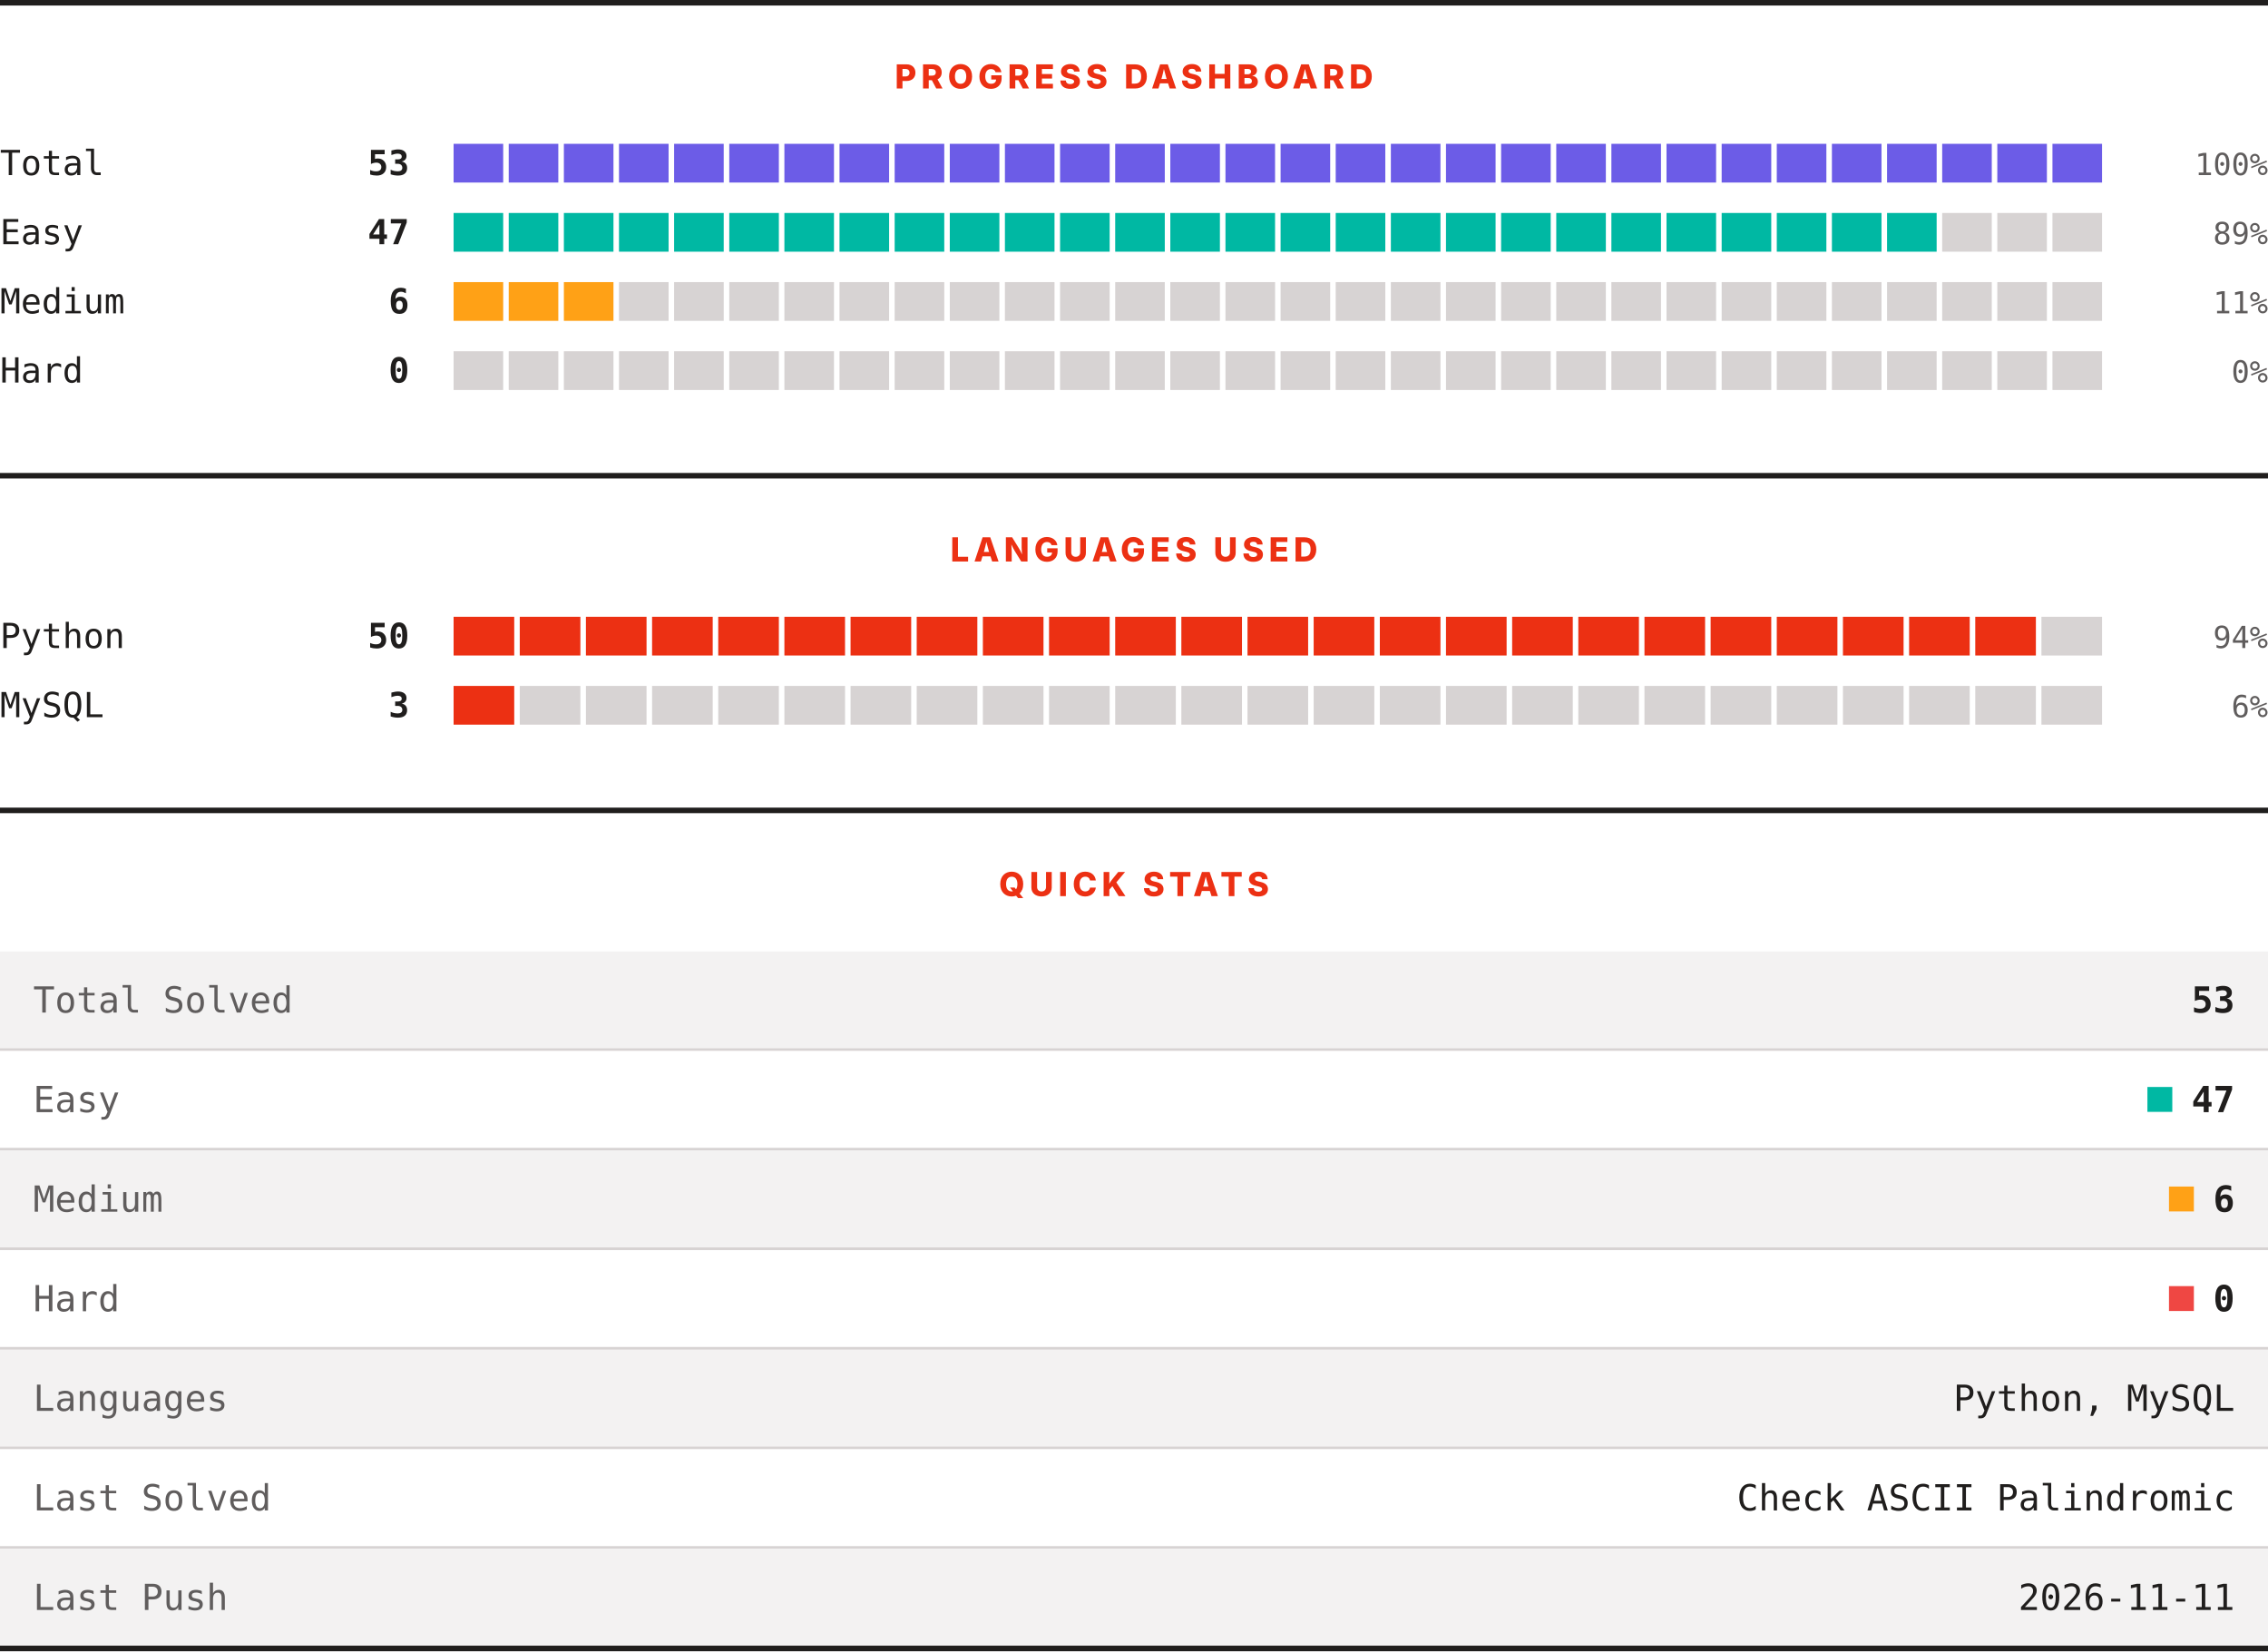
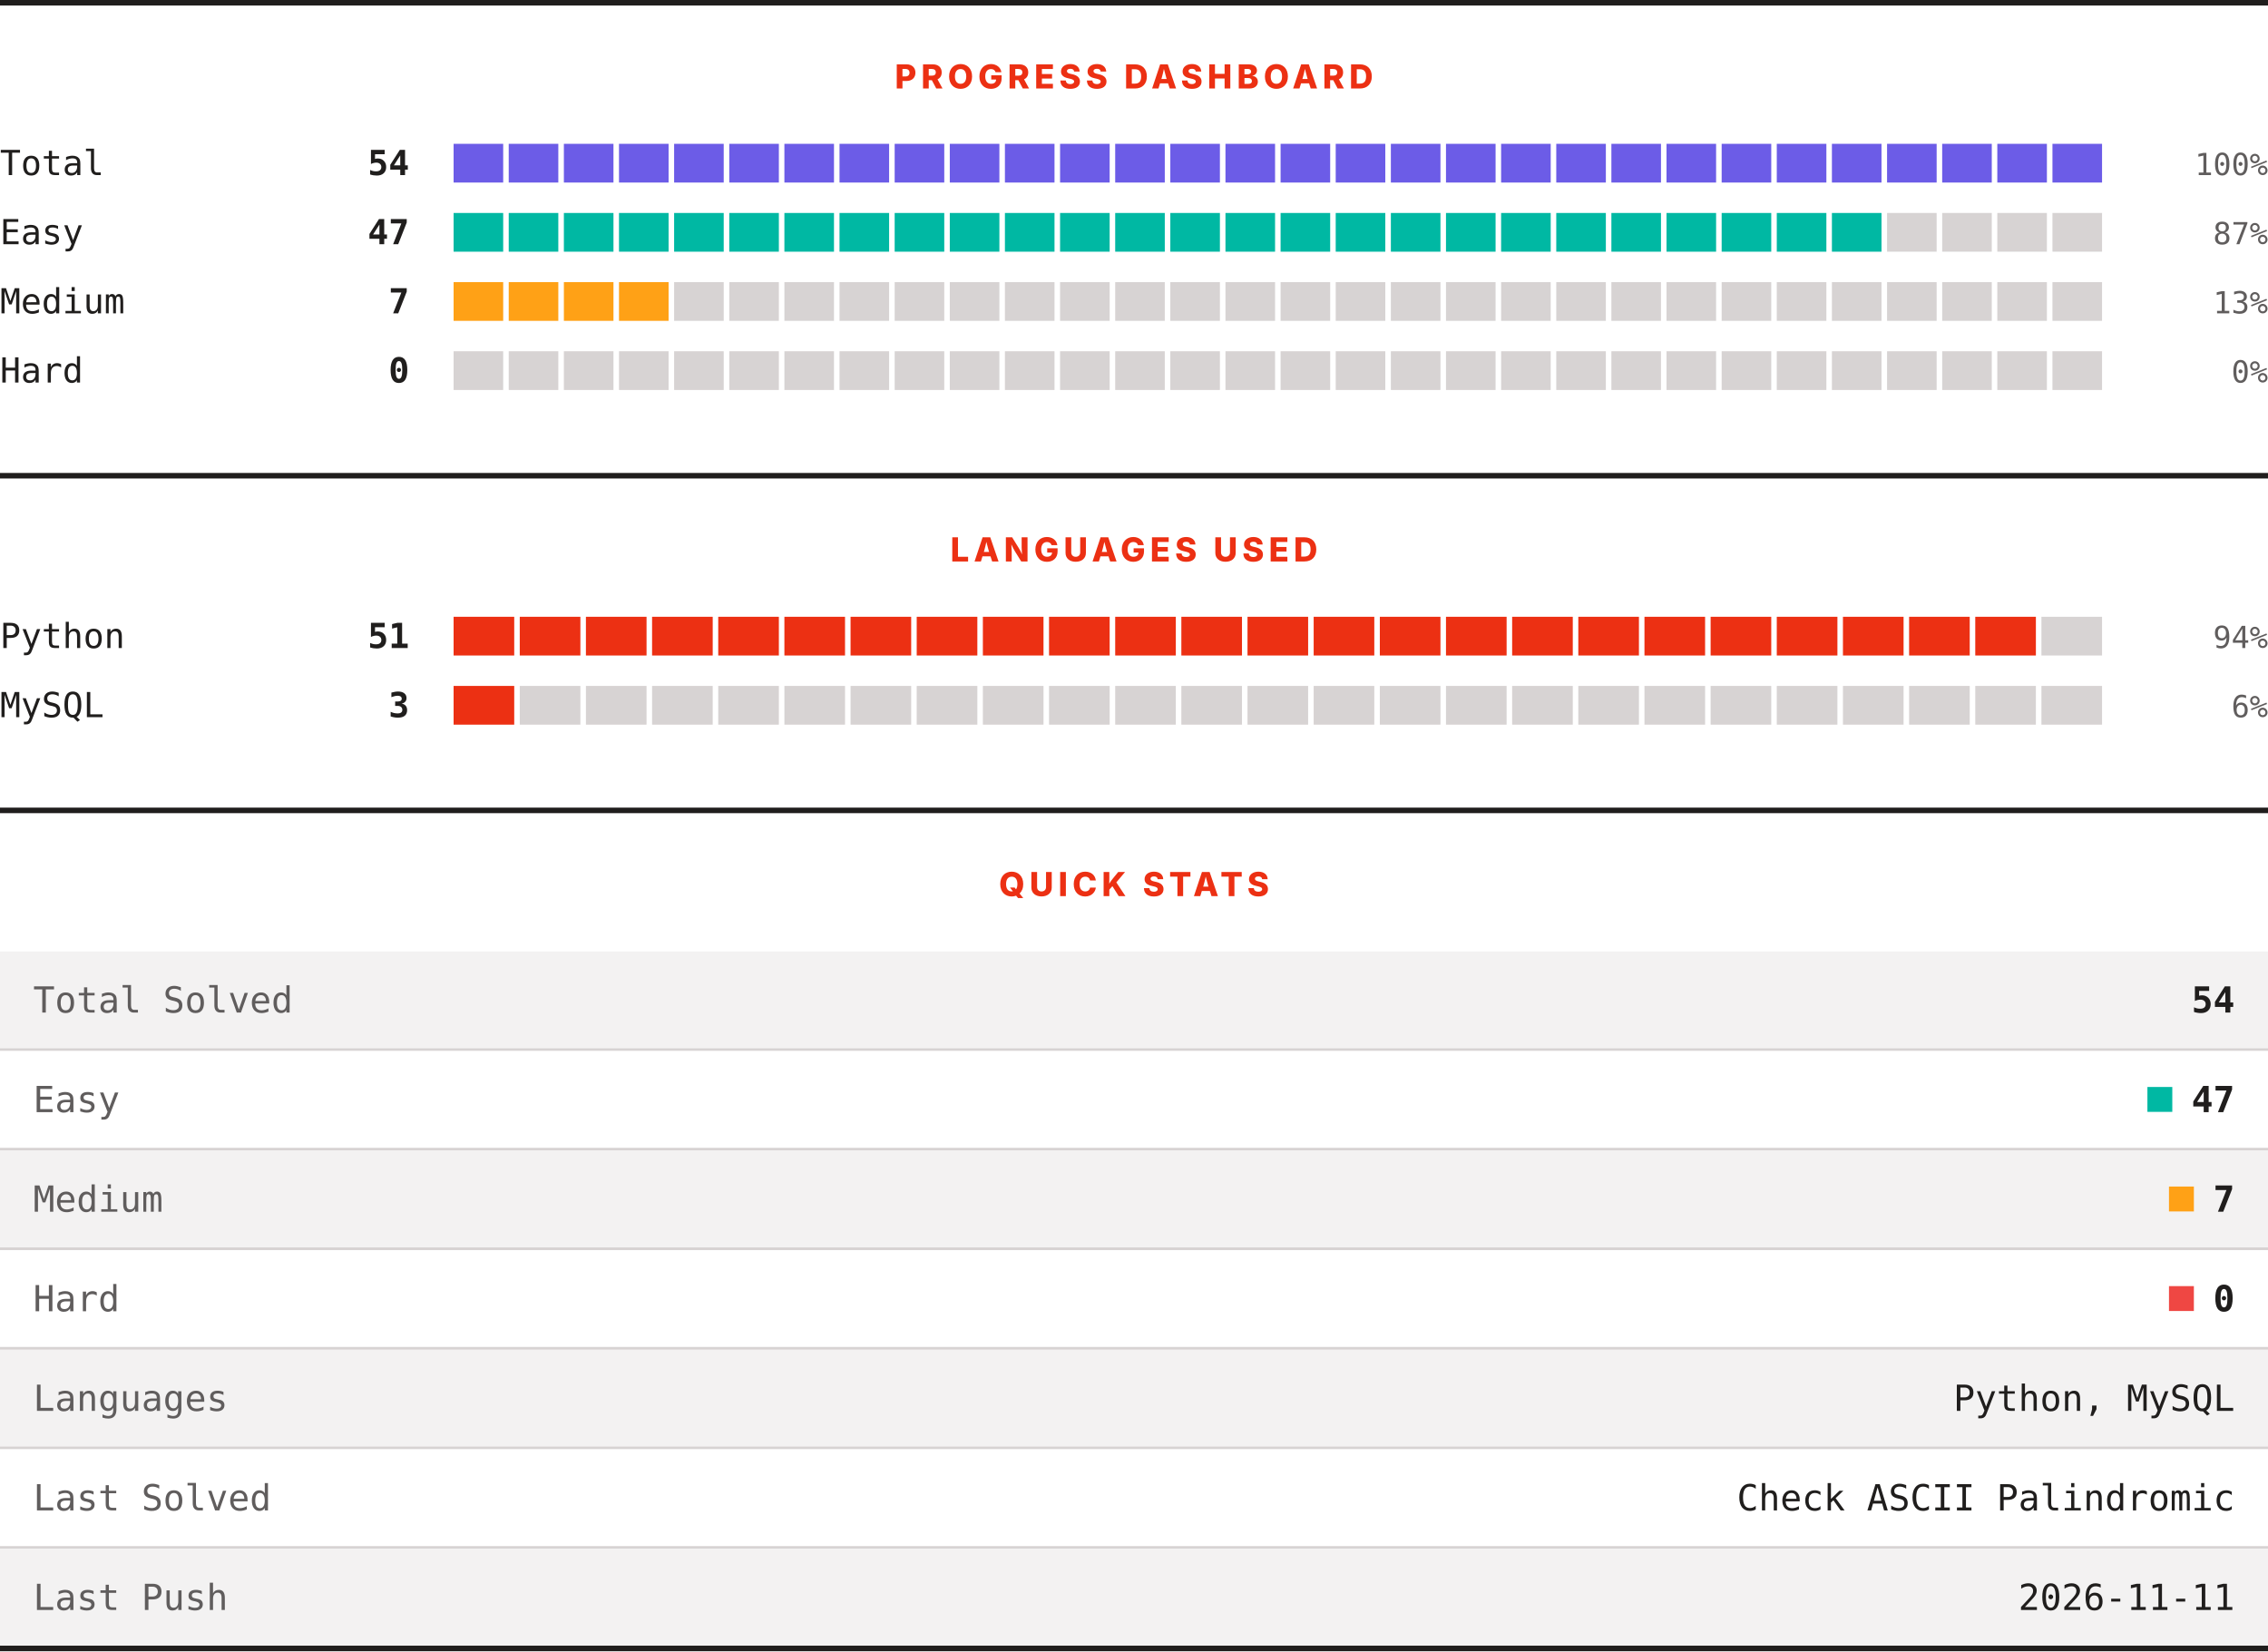
<svg xmlns="http://www.w3.org/2000/svg" width="820" height="597" viewBox="0 0 820 597" role="img" aria-label="LeetCode progress, languages and quick stats">
  <rect width="820" height="597" fill="#ffffff" />
  <rect x="0" y="0" width="820" height="2" fill="#201e1d" />
  <text x="410" y="32" text-anchor="middle" font-family="Archivo, system-ui, -apple-system, Segoe UI, sans-serif" font-size="12" font-weight="800" letter-spacing="1.68" fill="#ec3013">PROGRESS DASHBOARD</text>
  <text x="0" y="63.3" font-family="ui-monospace, SFMono-Regular, Menlo, Consolas, monospace" font-size="12.5" fill="#201e1d">Total</text>
-   <text x="148" y="63.3" text-anchor="end" font-family="ui-monospace, SFMono-Regular, Menlo, Consolas, monospace" font-size="12.5" font-weight="700" fill="#201e1d">53</text>
+   <text x="148" y="63.3" text-anchor="end" font-family="ui-monospace, SFMono-Regular, Menlo, Consolas, monospace" font-size="12.5" font-weight="700" fill="#201e1d">54</text>
  <rect x="164.00" y="52" width="17.93" height="14" fill="#6c5ce7" />
  <rect x="183.93" y="52" width="17.93" height="14" fill="#6c5ce7" />
  <rect x="203.87" y="52" width="17.93" height="14" fill="#6c5ce7" />
  <rect x="223.80" y="52" width="17.93" height="14" fill="#6c5ce7" />
  <rect x="243.73" y="52" width="17.93" height="14" fill="#6c5ce7" />
  <rect x="263.67" y="52" width="17.93" height="14" fill="#6c5ce7" />
  <rect x="283.60" y="52" width="17.93" height="14" fill="#6c5ce7" />
  <rect x="303.53" y="52" width="17.93" height="14" fill="#6c5ce7" />
  <rect x="323.47" y="52" width="17.93" height="14" fill="#6c5ce7" />
  <rect x="343.40" y="52" width="17.93" height="14" fill="#6c5ce7" />
  <rect x="363.33" y="52" width="17.93" height="14" fill="#6c5ce7" />
  <rect x="383.27" y="52" width="17.93" height="14" fill="#6c5ce7" />
  <rect x="403.20" y="52" width="17.93" height="14" fill="#6c5ce7" />
  <rect x="423.13" y="52" width="17.93" height="14" fill="#6c5ce7" />
  <rect x="443.07" y="52" width="17.93" height="14" fill="#6c5ce7" />
  <rect x="463.00" y="52" width="17.93" height="14" fill="#6c5ce7" />
  <rect x="482.93" y="52" width="17.93" height="14" fill="#6c5ce7" />
  <rect x="502.87" y="52" width="17.93" height="14" fill="#6c5ce7" />
  <rect x="522.80" y="52" width="17.93" height="14" fill="#6c5ce7" />
  <rect x="542.73" y="52" width="17.93" height="14" fill="#6c5ce7" />
  <rect x="562.67" y="52" width="17.93" height="14" fill="#6c5ce7" />
  <rect x="582.60" y="52" width="17.93" height="14" fill="#6c5ce7" />
  <rect x="602.53" y="52" width="17.93" height="14" fill="#6c5ce7" />
  <rect x="622.47" y="52" width="17.93" height="14" fill="#6c5ce7" />
  <rect x="642.40" y="52" width="17.93" height="14" fill="#6c5ce7" />
  <rect x="662.33" y="52" width="17.93" height="14" fill="#6c5ce7" />
  <rect x="682.27" y="52" width="17.93" height="14" fill="#6c5ce7" />
  <rect x="702.20" y="52" width="17.93" height="14" fill="#6c5ce7" />
  <rect x="722.13" y="52" width="17.93" height="14" fill="#6c5ce7" />
  <rect x="742.07" y="52" width="17.93" height="14" fill="#6c5ce7" />
  <text x="820" y="63.3" text-anchor="end" font-family="ui-monospace, SFMono-Regular, Menlo, Consolas, monospace" font-size="11" fill="#605d5d">100%</text>
  <text x="0" y="88.3" font-family="ui-monospace, SFMono-Regular, Menlo, Consolas, monospace" font-size="12.5" fill="#201e1d">Easy</text>
  <text x="148" y="88.3" text-anchor="end" font-family="ui-monospace, SFMono-Regular, Menlo, Consolas, monospace" font-size="12.5" font-weight="700" fill="#201e1d">47</text>
  <rect x="164.00" y="77" width="17.93" height="14" fill="#00b8a3" />
  <rect x="183.93" y="77" width="17.93" height="14" fill="#00b8a3" />
  <rect x="203.87" y="77" width="17.93" height="14" fill="#00b8a3" />
  <rect x="223.80" y="77" width="17.93" height="14" fill="#00b8a3" />
  <rect x="243.73" y="77" width="17.93" height="14" fill="#00b8a3" />
  <rect x="263.67" y="77" width="17.93" height="14" fill="#00b8a3" />
  <rect x="283.60" y="77" width="17.93" height="14" fill="#00b8a3" />
  <rect x="303.53" y="77" width="17.93" height="14" fill="#00b8a3" />
  <rect x="323.47" y="77" width="17.93" height="14" fill="#00b8a3" />
  <rect x="343.40" y="77" width="17.93" height="14" fill="#00b8a3" />
  <rect x="363.33" y="77" width="17.93" height="14" fill="#00b8a3" />
  <rect x="383.27" y="77" width="17.93" height="14" fill="#00b8a3" />
  <rect x="403.20" y="77" width="17.93" height="14" fill="#00b8a3" />
  <rect x="423.13" y="77" width="17.93" height="14" fill="#00b8a3" />
  <rect x="443.07" y="77" width="17.93" height="14" fill="#00b8a3" />
  <rect x="463.00" y="77" width="17.93" height="14" fill="#00b8a3" />
  <rect x="482.93" y="77" width="17.93" height="14" fill="#00b8a3" />
  <rect x="502.87" y="77" width="17.93" height="14" fill="#00b8a3" />
  <rect x="522.80" y="77" width="17.93" height="14" fill="#00b8a3" />
  <rect x="542.73" y="77" width="17.93" height="14" fill="#00b8a3" />
  <rect x="562.67" y="77" width="17.93" height="14" fill="#00b8a3" />
  <rect x="582.60" y="77" width="17.93" height="14" fill="#00b8a3" />
  <rect x="602.53" y="77" width="17.93" height="14" fill="#00b8a3" />
  <rect x="622.47" y="77" width="17.93" height="14" fill="#00b8a3" />
  <rect x="642.40" y="77" width="17.93" height="14" fill="#00b8a3" />
  <rect x="662.33" y="77" width="17.93" height="14" fill="#00b8a3" />
-   <rect x="682.27" y="77" width="17.93" height="14" fill="#00b8a3" />
+   <rect x="682.27" y="77" width="17.93" height="14" fill="#d7d3d3" />
  <rect x="702.20" y="77" width="17.93" height="14" fill="#d7d3d3" />
  <rect x="722.13" y="77" width="17.93" height="14" fill="#d7d3d3" />
  <rect x="742.07" y="77" width="17.93" height="14" fill="#d7d3d3" />
-   <text x="820" y="88.3" text-anchor="end" font-family="ui-monospace, SFMono-Regular, Menlo, Consolas, monospace" font-size="11" fill="#605d5d">89%</text>
+   <text x="820" y="88.3" text-anchor="end" font-family="ui-monospace, SFMono-Regular, Menlo, Consolas, monospace" font-size="11" fill="#605d5d">87%</text>
  <text x="0" y="113.3" font-family="ui-monospace, SFMono-Regular, Menlo, Consolas, monospace" font-size="12.5" fill="#201e1d">Medium</text>
-   <text x="148" y="113.3" text-anchor="end" font-family="ui-monospace, SFMono-Regular, Menlo, Consolas, monospace" font-size="12.5" font-weight="700" fill="#201e1d">6</text>
+   <text x="148" y="113.3" text-anchor="end" font-family="ui-monospace, SFMono-Regular, Menlo, Consolas, monospace" font-size="12.5" font-weight="700" fill="#201e1d">7</text>
  <rect x="164.00" y="102" width="17.93" height="14" fill="#ffa116" />
  <rect x="183.93" y="102" width="17.93" height="14" fill="#ffa116" />
  <rect x="203.87" y="102" width="17.93" height="14" fill="#ffa116" />
-   <rect x="223.80" y="102" width="17.93" height="14" fill="#d7d3d3" />
+   <rect x="223.80" y="102" width="17.93" height="14" fill="#ffa116" />
  <rect x="243.73" y="102" width="17.93" height="14" fill="#d7d3d3" />
  <rect x="263.67" y="102" width="17.93" height="14" fill="#d7d3d3" />
  <rect x="283.60" y="102" width="17.93" height="14" fill="#d7d3d3" />
  <rect x="303.53" y="102" width="17.93" height="14" fill="#d7d3d3" />
  <rect x="323.47" y="102" width="17.93" height="14" fill="#d7d3d3" />
  <rect x="343.40" y="102" width="17.93" height="14" fill="#d7d3d3" />
  <rect x="363.33" y="102" width="17.93" height="14" fill="#d7d3d3" />
  <rect x="383.27" y="102" width="17.93" height="14" fill="#d7d3d3" />
  <rect x="403.20" y="102" width="17.93" height="14" fill="#d7d3d3" />
  <rect x="423.13" y="102" width="17.93" height="14" fill="#d7d3d3" />
  <rect x="443.07" y="102" width="17.93" height="14" fill="#d7d3d3" />
  <rect x="463.00" y="102" width="17.93" height="14" fill="#d7d3d3" />
  <rect x="482.93" y="102" width="17.93" height="14" fill="#d7d3d3" />
  <rect x="502.87" y="102" width="17.93" height="14" fill="#d7d3d3" />
  <rect x="522.80" y="102" width="17.93" height="14" fill="#d7d3d3" />
  <rect x="542.73" y="102" width="17.93" height="14" fill="#d7d3d3" />
  <rect x="562.67" y="102" width="17.93" height="14" fill="#d7d3d3" />
  <rect x="582.60" y="102" width="17.93" height="14" fill="#d7d3d3" />
  <rect x="602.53" y="102" width="17.93" height="14" fill="#d7d3d3" />
  <rect x="622.47" y="102" width="17.93" height="14" fill="#d7d3d3" />
  <rect x="642.40" y="102" width="17.93" height="14" fill="#d7d3d3" />
  <rect x="662.33" y="102" width="17.93" height="14" fill="#d7d3d3" />
  <rect x="682.27" y="102" width="17.93" height="14" fill="#d7d3d3" />
  <rect x="702.20" y="102" width="17.93" height="14" fill="#d7d3d3" />
  <rect x="722.13" y="102" width="17.93" height="14" fill="#d7d3d3" />
  <rect x="742.07" y="102" width="17.93" height="14" fill="#d7d3d3" />
-   <text x="820" y="113.3" text-anchor="end" font-family="ui-monospace, SFMono-Regular, Menlo, Consolas, monospace" font-size="11" fill="#605d5d">11%</text>
+   <text x="820" y="113.3" text-anchor="end" font-family="ui-monospace, SFMono-Regular, Menlo, Consolas, monospace" font-size="11" fill="#605d5d">13%</text>
  <text x="0" y="138.3" font-family="ui-monospace, SFMono-Regular, Menlo, Consolas, monospace" font-size="12.5" fill="#201e1d">Hard</text>
  <text x="148" y="138.3" text-anchor="end" font-family="ui-monospace, SFMono-Regular, Menlo, Consolas, monospace" font-size="12.5" font-weight="700" fill="#201e1d">0</text>
  <rect x="164.00" y="127" width="17.93" height="14" fill="#d7d3d3" />
  <rect x="183.93" y="127" width="17.93" height="14" fill="#d7d3d3" />
  <rect x="203.87" y="127" width="17.93" height="14" fill="#d7d3d3" />
  <rect x="223.80" y="127" width="17.93" height="14" fill="#d7d3d3" />
  <rect x="243.73" y="127" width="17.93" height="14" fill="#d7d3d3" />
  <rect x="263.67" y="127" width="17.93" height="14" fill="#d7d3d3" />
  <rect x="283.60" y="127" width="17.93" height="14" fill="#d7d3d3" />
  <rect x="303.53" y="127" width="17.93" height="14" fill="#d7d3d3" />
  <rect x="323.47" y="127" width="17.93" height="14" fill="#d7d3d3" />
  <rect x="343.40" y="127" width="17.93" height="14" fill="#d7d3d3" />
  <rect x="363.33" y="127" width="17.93" height="14" fill="#d7d3d3" />
  <rect x="383.27" y="127" width="17.93" height="14" fill="#d7d3d3" />
  <rect x="403.20" y="127" width="17.93" height="14" fill="#d7d3d3" />
  <rect x="423.13" y="127" width="17.93" height="14" fill="#d7d3d3" />
  <rect x="443.07" y="127" width="17.93" height="14" fill="#d7d3d3" />
  <rect x="463.00" y="127" width="17.93" height="14" fill="#d7d3d3" />
  <rect x="482.93" y="127" width="17.93" height="14" fill="#d7d3d3" />
  <rect x="502.87" y="127" width="17.93" height="14" fill="#d7d3d3" />
  <rect x="522.80" y="127" width="17.93" height="14" fill="#d7d3d3" />
  <rect x="542.73" y="127" width="17.93" height="14" fill="#d7d3d3" />
  <rect x="562.67" y="127" width="17.93" height="14" fill="#d7d3d3" />
  <rect x="582.60" y="127" width="17.93" height="14" fill="#d7d3d3" />
  <rect x="602.53" y="127" width="17.93" height="14" fill="#d7d3d3" />
  <rect x="622.47" y="127" width="17.93" height="14" fill="#d7d3d3" />
  <rect x="642.40" y="127" width="17.93" height="14" fill="#d7d3d3" />
  <rect x="662.33" y="127" width="17.93" height="14" fill="#d7d3d3" />
  <rect x="682.27" y="127" width="17.93" height="14" fill="#d7d3d3" />
  <rect x="702.20" y="127" width="17.93" height="14" fill="#d7d3d3" />
  <rect x="722.13" y="127" width="17.93" height="14" fill="#d7d3d3" />
  <rect x="742.07" y="127" width="17.93" height="14" fill="#d7d3d3" />
  <text x="820" y="138.3" text-anchor="end" font-family="ui-monospace, SFMono-Regular, Menlo, Consolas, monospace" font-size="11" fill="#605d5d">0%</text>
  <rect x="0" y="171" width="820" height="2" fill="#201e1d" />
  <text x="410" y="203" text-anchor="middle" font-family="Archivo, system-ui, -apple-system, Segoe UI, sans-serif" font-size="12" font-weight="800" letter-spacing="1.68" fill="#ec3013">LANGUAGES USED</text>
  <text x="0" y="234.3" font-family="ui-monospace, SFMono-Regular, Menlo, Consolas, monospace" font-size="12.5" fill="#201e1d">Python</text>
-   <text x="148" y="234.3" text-anchor="end" font-family="ui-monospace, SFMono-Regular, Menlo, Consolas, monospace" font-size="12.5" font-weight="700" fill="#201e1d">50</text>
+   <text x="148" y="234.3" text-anchor="end" font-family="ui-monospace, SFMono-Regular, Menlo, Consolas, monospace" font-size="12.5" font-weight="700" fill="#201e1d">51</text>
  <rect x="164.00" y="223" width="21.92" height="14" fill="#ec3013" />
  <rect x="187.92" y="223" width="21.92" height="14" fill="#ec3013" />
  <rect x="211.84" y="223" width="21.92" height="14" fill="#ec3013" />
  <rect x="235.76" y="223" width="21.92" height="14" fill="#ec3013" />
  <rect x="259.68" y="223" width="21.92" height="14" fill="#ec3013" />
  <rect x="283.60" y="223" width="21.92" height="14" fill="#ec3013" />
  <rect x="307.52" y="223" width="21.92" height="14" fill="#ec3013" />
  <rect x="331.44" y="223" width="21.92" height="14" fill="#ec3013" />
  <rect x="355.36" y="223" width="21.92" height="14" fill="#ec3013" />
  <rect x="379.28" y="223" width="21.92" height="14" fill="#ec3013" />
  <rect x="403.20" y="223" width="21.92" height="14" fill="#ec3013" />
  <rect x="427.12" y="223" width="21.92" height="14" fill="#ec3013" />
  <rect x="451.04" y="223" width="21.92" height="14" fill="#ec3013" />
  <rect x="474.96" y="223" width="21.92" height="14" fill="#ec3013" />
  <rect x="498.88" y="223" width="21.92" height="14" fill="#ec3013" />
  <rect x="522.80" y="223" width="21.92" height="14" fill="#ec3013" />
  <rect x="546.72" y="223" width="21.92" height="14" fill="#ec3013" />
  <rect x="570.64" y="223" width="21.92" height="14" fill="#ec3013" />
  <rect x="594.56" y="223" width="21.92" height="14" fill="#ec3013" />
  <rect x="618.48" y="223" width="21.92" height="14" fill="#ec3013" />
  <rect x="642.40" y="223" width="21.92" height="14" fill="#ec3013" />
  <rect x="666.32" y="223" width="21.92" height="14" fill="#ec3013" />
  <rect x="690.24" y="223" width="21.92" height="14" fill="#ec3013" />
  <rect x="714.16" y="223" width="21.92" height="14" fill="#ec3013" />
  <rect x="738.08" y="223" width="21.92" height="14" fill="#d7d3d3" />
  <text x="820" y="234.3" text-anchor="end" font-family="ui-monospace, SFMono-Regular, Menlo, Consolas, monospace" font-size="11" fill="#605d5d">94%</text>
  <text x="0" y="259.3" font-family="ui-monospace, SFMono-Regular, Menlo, Consolas, monospace" font-size="12.5" fill="#201e1d">MySQL</text>
  <text x="148" y="259.3" text-anchor="end" font-family="ui-monospace, SFMono-Regular, Menlo, Consolas, monospace" font-size="12.5" font-weight="700" fill="#201e1d">3</text>
  <rect x="164.00" y="248" width="21.92" height="14" fill="#ec3013" />
  <rect x="187.92" y="248" width="21.92" height="14" fill="#d7d3d3" />
  <rect x="211.84" y="248" width="21.92" height="14" fill="#d7d3d3" />
  <rect x="235.76" y="248" width="21.92" height="14" fill="#d7d3d3" />
  <rect x="259.68" y="248" width="21.92" height="14" fill="#d7d3d3" />
  <rect x="283.60" y="248" width="21.92" height="14" fill="#d7d3d3" />
  <rect x="307.52" y="248" width="21.92" height="14" fill="#d7d3d3" />
  <rect x="331.44" y="248" width="21.92" height="14" fill="#d7d3d3" />
  <rect x="355.36" y="248" width="21.92" height="14" fill="#d7d3d3" />
  <rect x="379.28" y="248" width="21.92" height="14" fill="#d7d3d3" />
  <rect x="403.20" y="248" width="21.92" height="14" fill="#d7d3d3" />
  <rect x="427.12" y="248" width="21.92" height="14" fill="#d7d3d3" />
  <rect x="451.04" y="248" width="21.92" height="14" fill="#d7d3d3" />
  <rect x="474.96" y="248" width="21.92" height="14" fill="#d7d3d3" />
  <rect x="498.88" y="248" width="21.92" height="14" fill="#d7d3d3" />
  <rect x="522.80" y="248" width="21.92" height="14" fill="#d7d3d3" />
  <rect x="546.72" y="248" width="21.92" height="14" fill="#d7d3d3" />
  <rect x="570.64" y="248" width="21.92" height="14" fill="#d7d3d3" />
  <rect x="594.56" y="248" width="21.92" height="14" fill="#d7d3d3" />
  <rect x="618.48" y="248" width="21.92" height="14" fill="#d7d3d3" />
  <rect x="642.40" y="248" width="21.92" height="14" fill="#d7d3d3" />
  <rect x="666.32" y="248" width="21.92" height="14" fill="#d7d3d3" />
  <rect x="690.24" y="248" width="21.92" height="14" fill="#d7d3d3" />
  <rect x="714.16" y="248" width="21.92" height="14" fill="#d7d3d3" />
  <rect x="738.08" y="248" width="21.92" height="14" fill="#d7d3d3" />
  <text x="820" y="259.3" text-anchor="end" font-family="ui-monospace, SFMono-Regular, Menlo, Consolas, monospace" font-size="11" fill="#605d5d">6%</text>
  <rect x="0" y="292" width="820" height="2" fill="#201e1d" />
  <text x="410" y="324" text-anchor="middle" font-family="Archivo, system-ui, -apple-system, Segoe UI, sans-serif" font-size="12" font-weight="800" letter-spacing="1.68" fill="#ec3013">QUICK STATS</text>
  <rect x="0" y="344" width="820" height="35" fill="#f3f2f2" />
  <text x="12" y="366.1" font-family="ui-monospace, SFMono-Regular, Menlo, Consolas, monospace" font-size="13" fill="#605d5d">Total Solved</text>
-   <text x="808" y="366.1" text-anchor="end" font-family="ui-monospace, SFMono-Regular, Menlo, Consolas, monospace" font-size="13" font-weight="700" fill="#201e1d">53</text>
+   <text x="808" y="366.1" text-anchor="end" font-family="ui-monospace, SFMono-Regular, Menlo, Consolas, monospace" font-size="13" font-weight="700" fill="#201e1d">54</text>
  <rect x="0" y="379" width="820" height="1" fill="#d7d3d3" />
  <rect x="0" y="380" width="820" height="35" fill="#ffffff" />
  <text x="12" y="402.1" font-family="ui-monospace, SFMono-Regular, Menlo, Consolas, monospace" font-size="13" fill="#605d5d">Easy</text>
  <rect x="776.4" y="393" width="9" height="9" fill="#00b8a3" />
  <text x="808" y="402.1" text-anchor="end" font-family="ui-monospace, SFMono-Regular, Menlo, Consolas, monospace" font-size="13" font-weight="700" fill="#201e1d">47</text>
  <rect x="0" y="415" width="820" height="1" fill="#d7d3d3" />
  <rect x="0" y="416" width="820" height="35" fill="#f3f2f2" />
  <text x="12" y="438.1" font-family="ui-monospace, SFMono-Regular, Menlo, Consolas, monospace" font-size="13" fill="#605d5d">Medium</text>
  <rect x="784.2" y="429" width="9" height="9" fill="#ffa116" />
-   <text x="808" y="438.1" text-anchor="end" font-family="ui-monospace, SFMono-Regular, Menlo, Consolas, monospace" font-size="13" font-weight="700" fill="#201e1d">6</text>
+   <text x="808" y="438.1" text-anchor="end" font-family="ui-monospace, SFMono-Regular, Menlo, Consolas, monospace" font-size="13" font-weight="700" fill="#201e1d">7</text>
  <rect x="0" y="451" width="820" height="1" fill="#d7d3d3" />
  <rect x="0" y="452" width="820" height="35" fill="#ffffff" />
  <text x="12" y="474.1" font-family="ui-monospace, SFMono-Regular, Menlo, Consolas, monospace" font-size="13" fill="#605d5d">Hard</text>
  <rect x="784.2" y="465" width="9" height="9" fill="#ef4743" />
  <text x="808" y="474.1" text-anchor="end" font-family="ui-monospace, SFMono-Regular, Menlo, Consolas, monospace" font-size="13" font-weight="700" fill="#201e1d">0</text>
  <rect x="0" y="487" width="820" height="1" fill="#d7d3d3" />
  <rect x="0" y="488" width="820" height="35" fill="#f3f2f2" />
  <text x="12" y="510.1" font-family="ui-monospace, SFMono-Regular, Menlo, Consolas, monospace" font-size="13" fill="#605d5d">Languages</text>
  <text x="808" y="510.1" text-anchor="end" font-family="ui-monospace, SFMono-Regular, Menlo, Consolas, monospace" font-size="13" fill="#201e1d">Python, MySQL</text>
  <rect x="0" y="523" width="820" height="1" fill="#d7d3d3" />
  <rect x="0" y="524" width="820" height="35" fill="#ffffff" />
  <text x="12" y="546.1" font-family="ui-monospace, SFMono-Regular, Menlo, Consolas, monospace" font-size="13" fill="#605d5d">Last Solved</text>
  <text x="808" y="546.1" text-anchor="end" font-family="ui-monospace, SFMono-Regular, Menlo, Consolas, monospace" font-size="13" fill="#201e1d">Check ASCII Palindromic</text>
  <rect x="0" y="559" width="820" height="1" fill="#d7d3d3" />
  <rect x="0" y="560" width="820" height="35" fill="#f3f2f2" />
  <text x="12" y="582.1" font-family="ui-monospace, SFMono-Regular, Menlo, Consolas, monospace" font-size="13" fill="#605d5d">Last Push</text>
  <text x="808" y="582.1" text-anchor="end" font-family="ui-monospace, SFMono-Regular, Menlo, Consolas, monospace" font-size="13" fill="#201e1d">2026-11-11</text>
  <rect x="0" y="595" width="820" height="2" fill="#201e1d" />
</svg>
